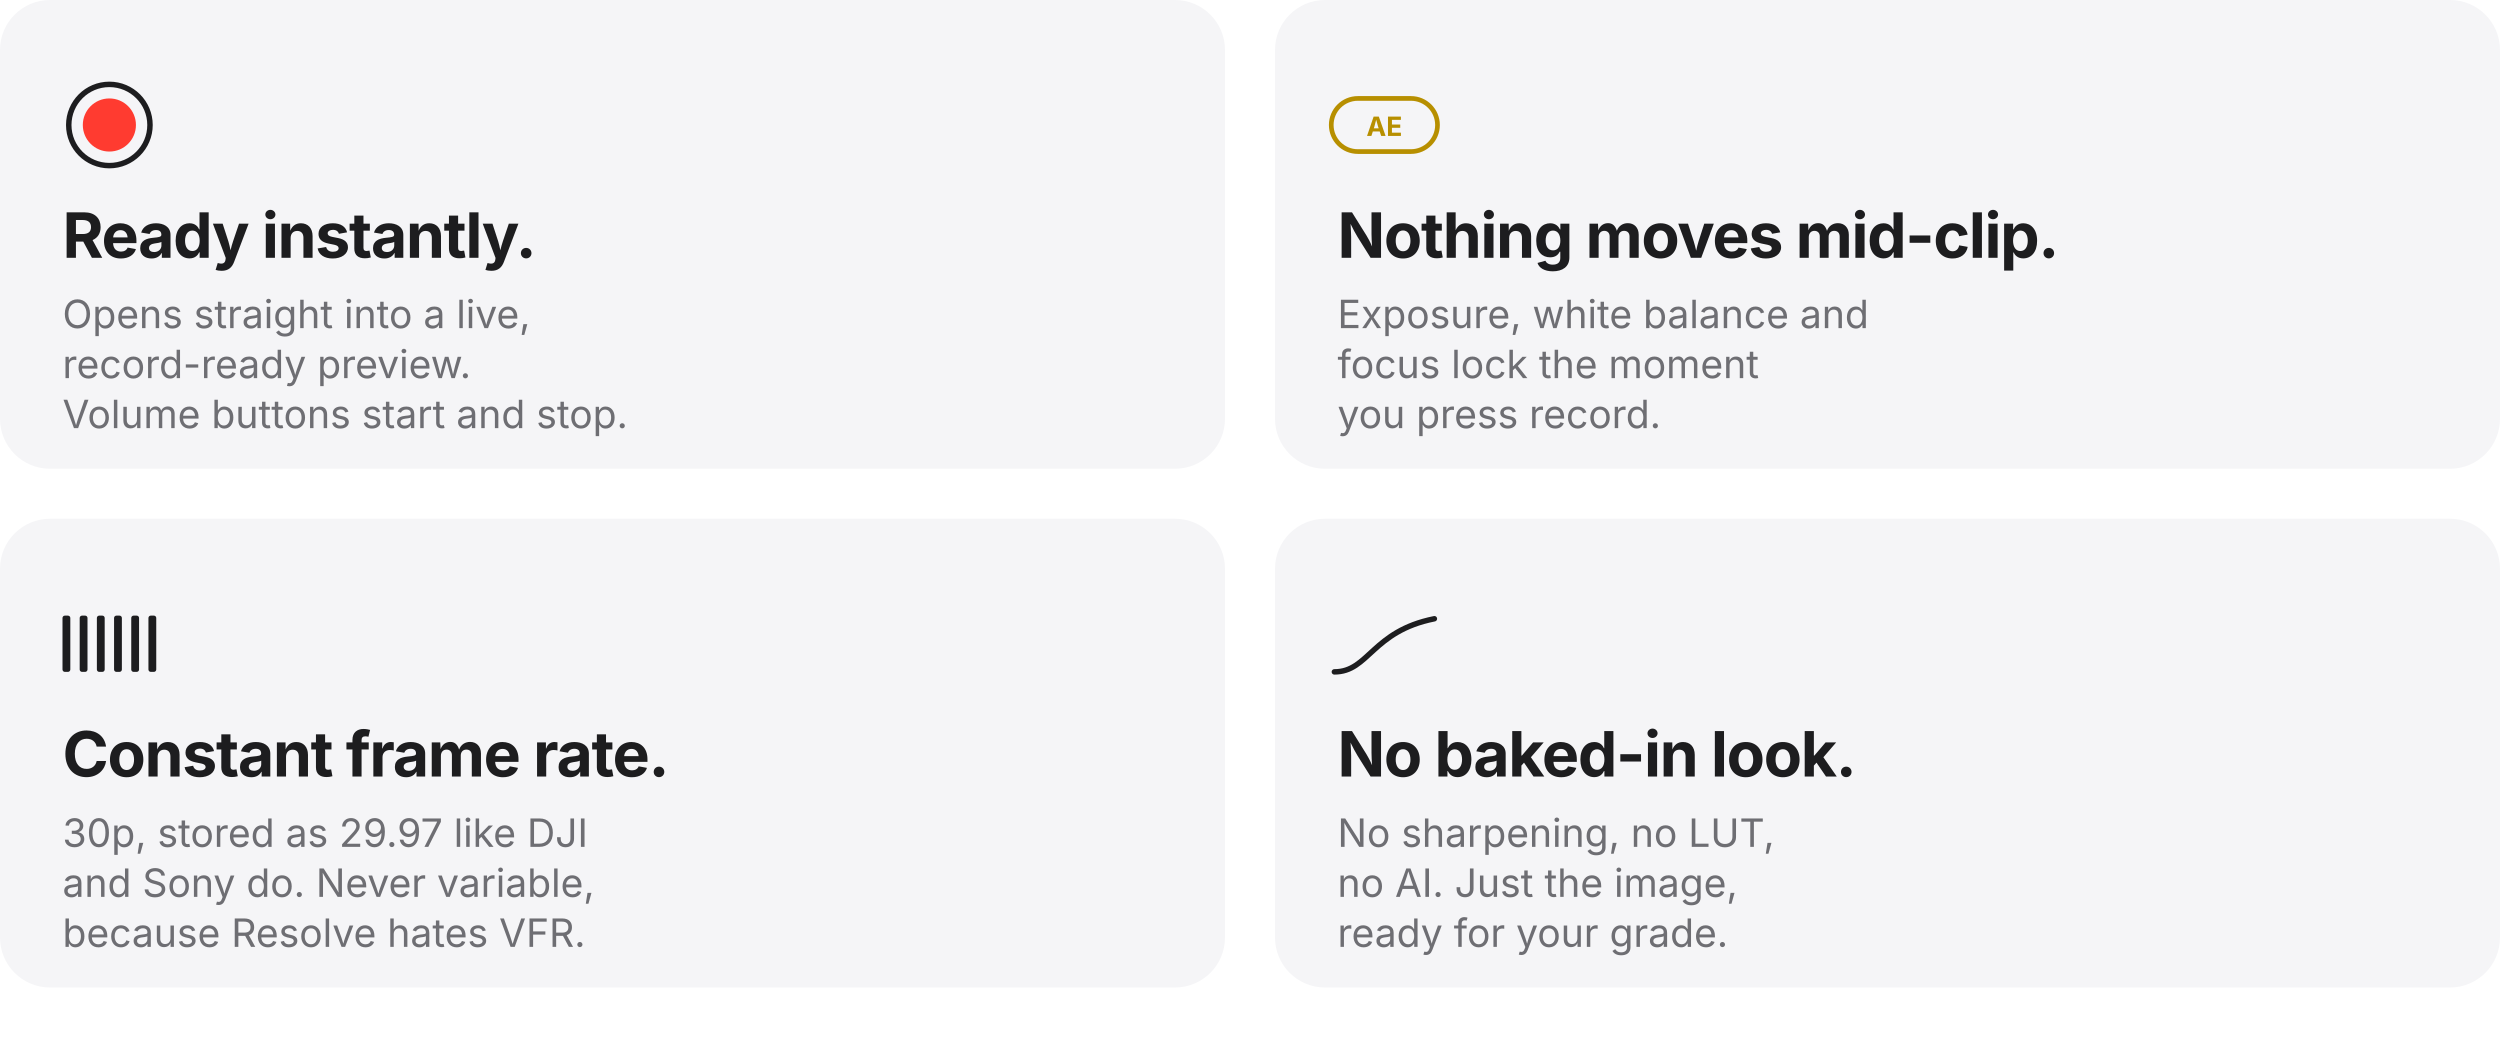
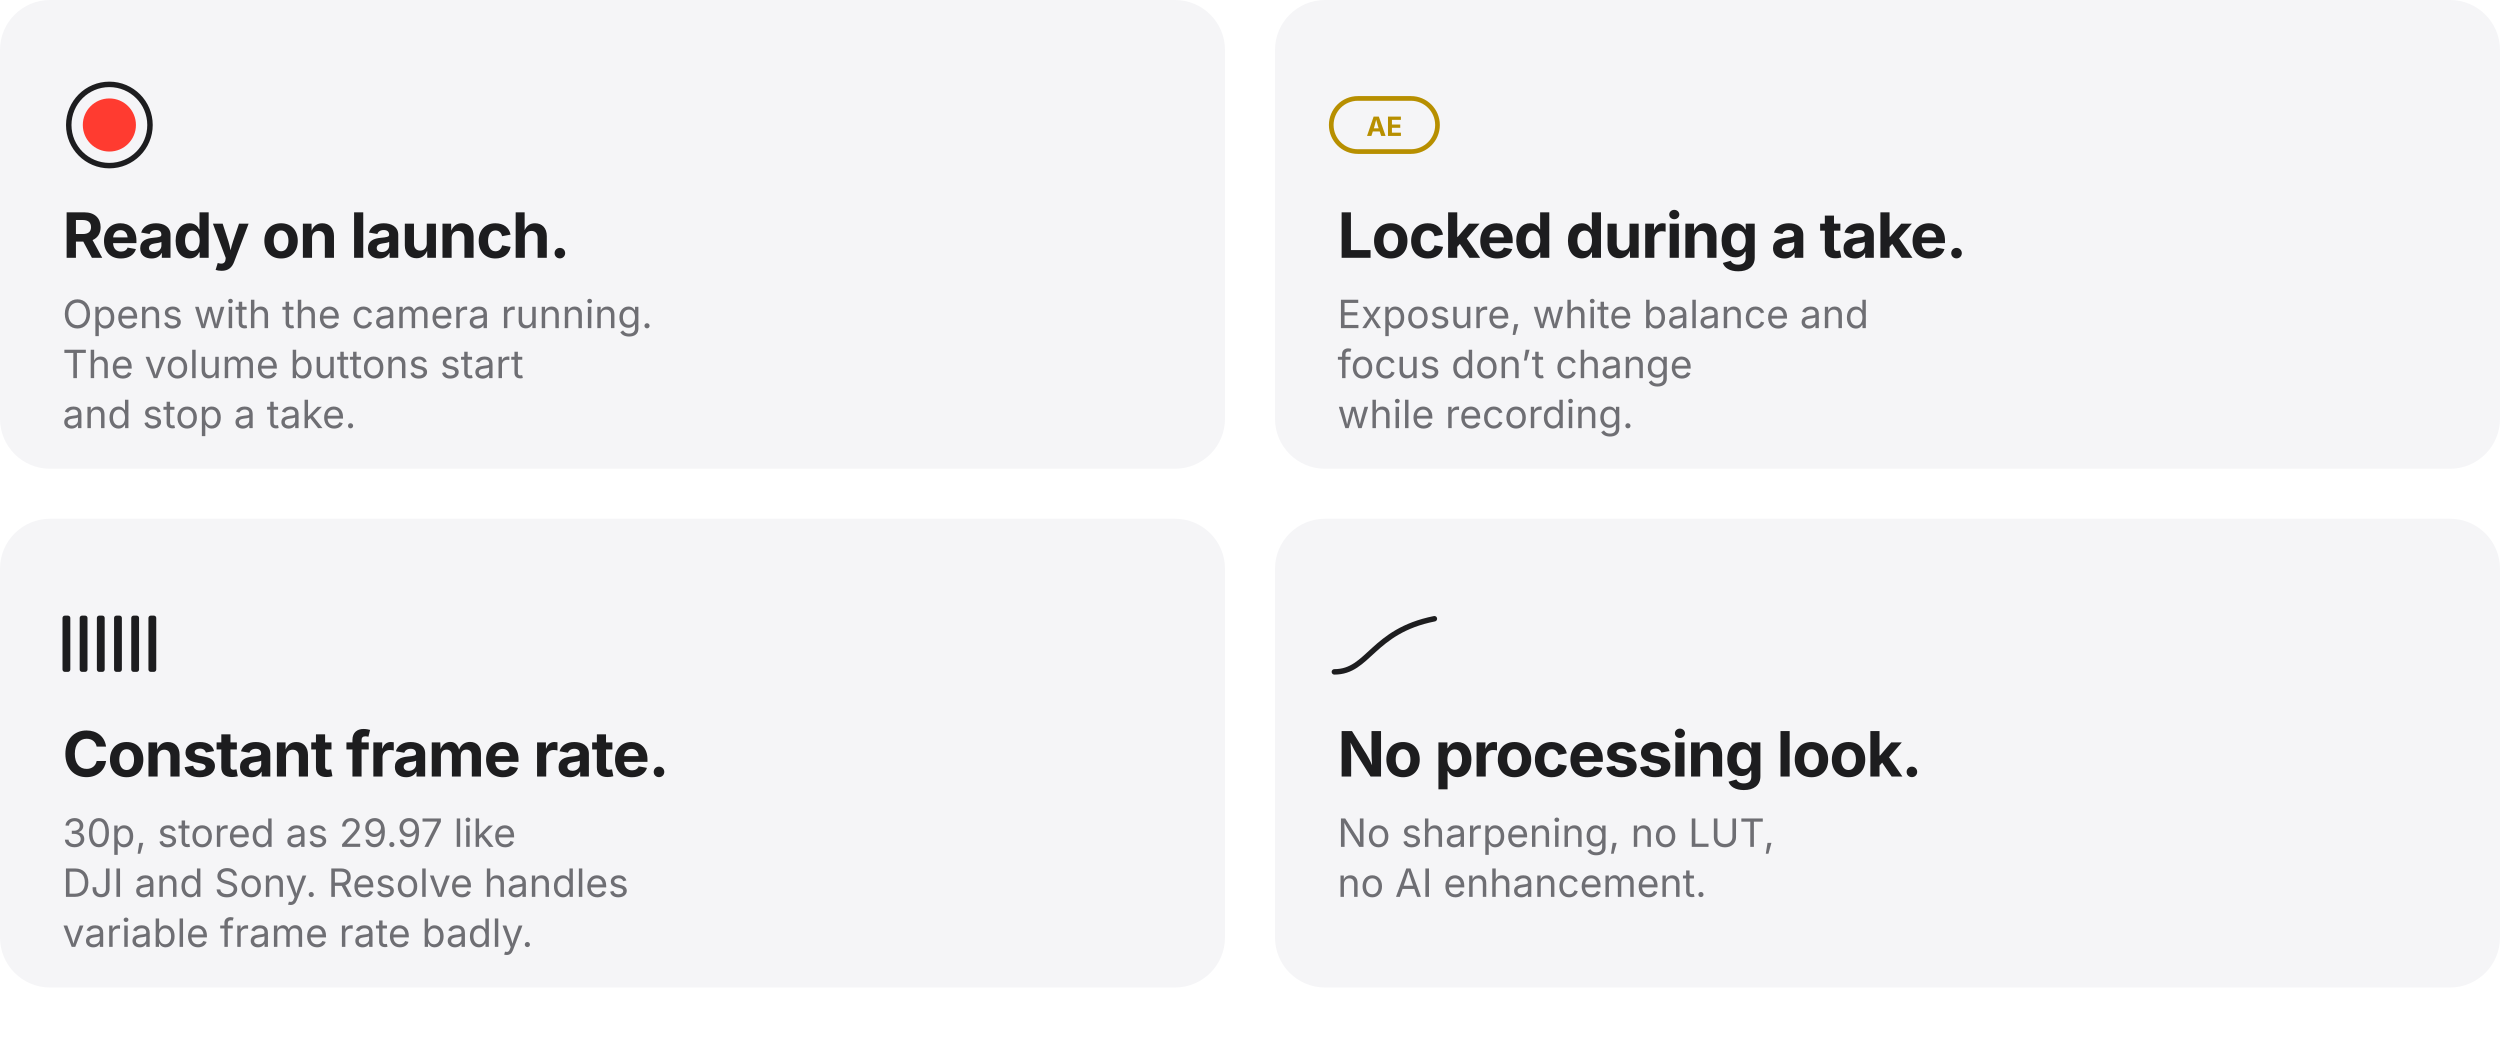
- <svg xmlns="http://www.w3.org/2000/svg" viewBox="0 0 1600 664" width="1600" height="664" role="img" aria-label="Ready instantly: opens straight into a record-ready preview, volume buttons start and stop. Nothing moves mid-clip: exposure, white balance and focus lock on record. Constant frame rate: 30p, stored as 29.97 like DJI and Sony do. No baked-in look: no sharpening, no LUT, no AI.">
+ <svg xmlns="http://www.w3.org/2000/svg" viewBox="0 0 1600 664" width="1600" height="664" role="img" aria-label="Ready on launch: opens with the camera running, the volume buttons start and stop a take. Locked during a take: exposure, white balance and focus don't change while recording. Constant frame rate: 30p, stored as 29.97 like DJI and Sony. No processing look: no sharpening, no LUT, no AI enhancement.">
  <style>text{font-family:-apple-system, BlinkMacSystemFont, 'SF Pro Display', 'SF Pro Text', 'Helvetica Neue', 'Segoe UI', Inter, Arial, sans-serif}</style>
  <rect x="0" y="0" width="784" height="300" rx="32" fill="#f5f5f7" />
  <circle cx="70" cy="80" r="26" fill="none" stroke="#1d1d1f" stroke-width="3.5" />
  <circle cx="70" cy="80" r="17" fill="#ff3b30" />
-   <text x="40.0" y="165.0" font-size="40" font-weight="700" fill="#1d1d1f" text-anchor="start" letter-spacing="-0.8">Ready instantly.</text>
-   <text x="40.0" y="210.0" font-size="25" font-weight="400" fill="#6e6e73" text-anchor="start" letter-spacing="0">Opens straight into a live,</text>
-   <text x="40.0" y="242.0" font-size="25" font-weight="400" fill="#6e6e73" text-anchor="start" letter-spacing="0">record-ready preview.</text>
-   <text x="40.0" y="274.0" font-size="25" font-weight="400" fill="#6e6e73" text-anchor="start" letter-spacing="0">Volume buttons start and stop.</text>
+   <text x="40.0" y="165.0" font-size="40" font-weight="700" fill="#1d1d1f" text-anchor="start" letter-spacing="-0.8">Ready on launch.</text>
+   <text x="40.0" y="210.0" font-size="25" font-weight="400" fill="#6e6e73" text-anchor="start" letter-spacing="0">Opens with the camera running.</text>
+   <text x="40.0" y="242.0" font-size="25" font-weight="400" fill="#6e6e73" text-anchor="start" letter-spacing="0">The volume buttons start</text>
+   <text x="40.0" y="274.0" font-size="25" font-weight="400" fill="#6e6e73" text-anchor="start" letter-spacing="0">and stop a take.</text>
  <rect x="816" y="0" width="784" height="300" rx="32" fill="#f5f5f7" />
  <rect x="852" y="63" width="68" height="34" rx="17" fill="none" stroke="#b78f00" stroke-width="3" />
  <text x="886.0" y="87.0" font-size="17" font-weight="700" fill="#b78f00" text-anchor="middle" letter-spacing="0">AE</text>
-   <text x="856.0" y="165.0" font-size="40" font-weight="700" fill="#1d1d1f" text-anchor="start" letter-spacing="-0.8">Nothing moves mid-clip.</text>
+   <text x="856.0" y="165.0" font-size="40" font-weight="700" fill="#1d1d1f" text-anchor="start" letter-spacing="-0.8">Locked during a take.</text>
  <text x="856.0" y="210.0" font-size="25" font-weight="400" fill="#6e6e73" text-anchor="start" letter-spacing="0">Exposure, white balance and</text>
-   <text x="856.0" y="242.0" font-size="25" font-weight="400" fill="#6e6e73" text-anchor="start" letter-spacing="0">focus lock the moment</text>
-   <text x="856.0" y="274.0" font-size="25" font-weight="400" fill="#6e6e73" text-anchor="start" letter-spacing="0">you press record.</text>
+   <text x="856.0" y="242.0" font-size="25" font-weight="400" fill="#6e6e73" text-anchor="start" letter-spacing="0">focus don’t change</text>
+   <text x="856.0" y="274.0" font-size="25" font-weight="400" fill="#6e6e73" text-anchor="start" letter-spacing="0">while recording.</text>
  <rect x="0" y="332" width="784" height="300" rx="32" fill="#f5f5f7" />
  <rect x="40" y="394" width="5" height="36" rx="1.5" fill="#1d1d1f" />
  <rect x="51" y="394" width="5" height="36" rx="1.5" fill="#1d1d1f" />
  <rect x="62" y="394" width="5" height="36" rx="1.5" fill="#1d1d1f" />
  <rect x="73" y="394" width="5" height="36" rx="1.5" fill="#1d1d1f" />
  <rect x="84" y="394" width="5" height="36" rx="1.5" fill="#1d1d1f" />
  <rect x="95" y="394" width="5" height="36" rx="1.5" fill="#1d1d1f" />
  <text x="40.0" y="497.0" font-size="40" font-weight="700" fill="#1d1d1f" text-anchor="start" letter-spacing="-0.8">Constant frame rate.</text>
-   <text x="40.0" y="542.0" font-size="25" font-weight="400" fill="#6e6e73" text-anchor="start" letter-spacing="0">30p, stored as 29.97 like DJI</text>
-   <text x="40.0" y="574.0" font-size="25" font-weight="400" fill="#6e6e73" text-anchor="start" letter-spacing="0">and Sony do. Never variable,</text>
-   <text x="40.0" y="606.0" font-size="25" font-weight="400" fill="#6e6e73" text-anchor="start" letter-spacing="0">because Resolve hates VFR.</text>
+   <text x="40.0" y="542.0" font-size="25" font-weight="400" fill="#6e6e73" text-anchor="start" letter-spacing="0">30p, stored as 29.97 like</text>
+   <text x="40.0" y="574.0" font-size="25" font-weight="400" fill="#6e6e73" text-anchor="start" letter-spacing="0">DJI and Sony. Resolve handles</text>
+   <text x="40.0" y="606.0" font-size="25" font-weight="400" fill="#6e6e73" text-anchor="start" letter-spacing="0">variable frame rate badly.</text>
  <rect x="816" y="332" width="784" height="300" rx="32" fill="#f5f5f7" />
  <path d="M854 430 C876 430 878 404 918 396" fill="none" stroke="#1d1d1f" stroke-width="3.5" stroke-linecap="round" />
-   <text x="856.0" y="497.0" font-size="40" font-weight="700" fill="#1d1d1f" text-anchor="start" letter-spacing="-0.8">No baked-in look.</text>
+   <text x="856.0" y="497.0" font-size="40" font-weight="700" fill="#1d1d1f" text-anchor="start" letter-spacing="-0.8">No processing look.</text>
  <text x="856.0" y="542.0" font-size="25" font-weight="400" fill="#6e6e73" text-anchor="start" letter-spacing="0">No sharpening, no LUT,</text>
-   <text x="856.0" y="574.0" font-size="25" font-weight="400" fill="#6e6e73" text-anchor="start" letter-spacing="0">no AI. Just the image,</text>
-   <text x="856.0" y="606.0" font-size="25" font-weight="400" fill="#6e6e73" text-anchor="start" letter-spacing="0">ready for your grade.</text>
+   <text x="856.0" y="574.0" font-size="25" font-weight="400" fill="#6e6e73" text-anchor="start" letter-spacing="0">no AI enhancement.</text>
+   <text x="856.0" y="606.0" font-size="25" font-weight="400" fill="#6e6e73" text-anchor="start" letter-spacing="0" />
</svg>
